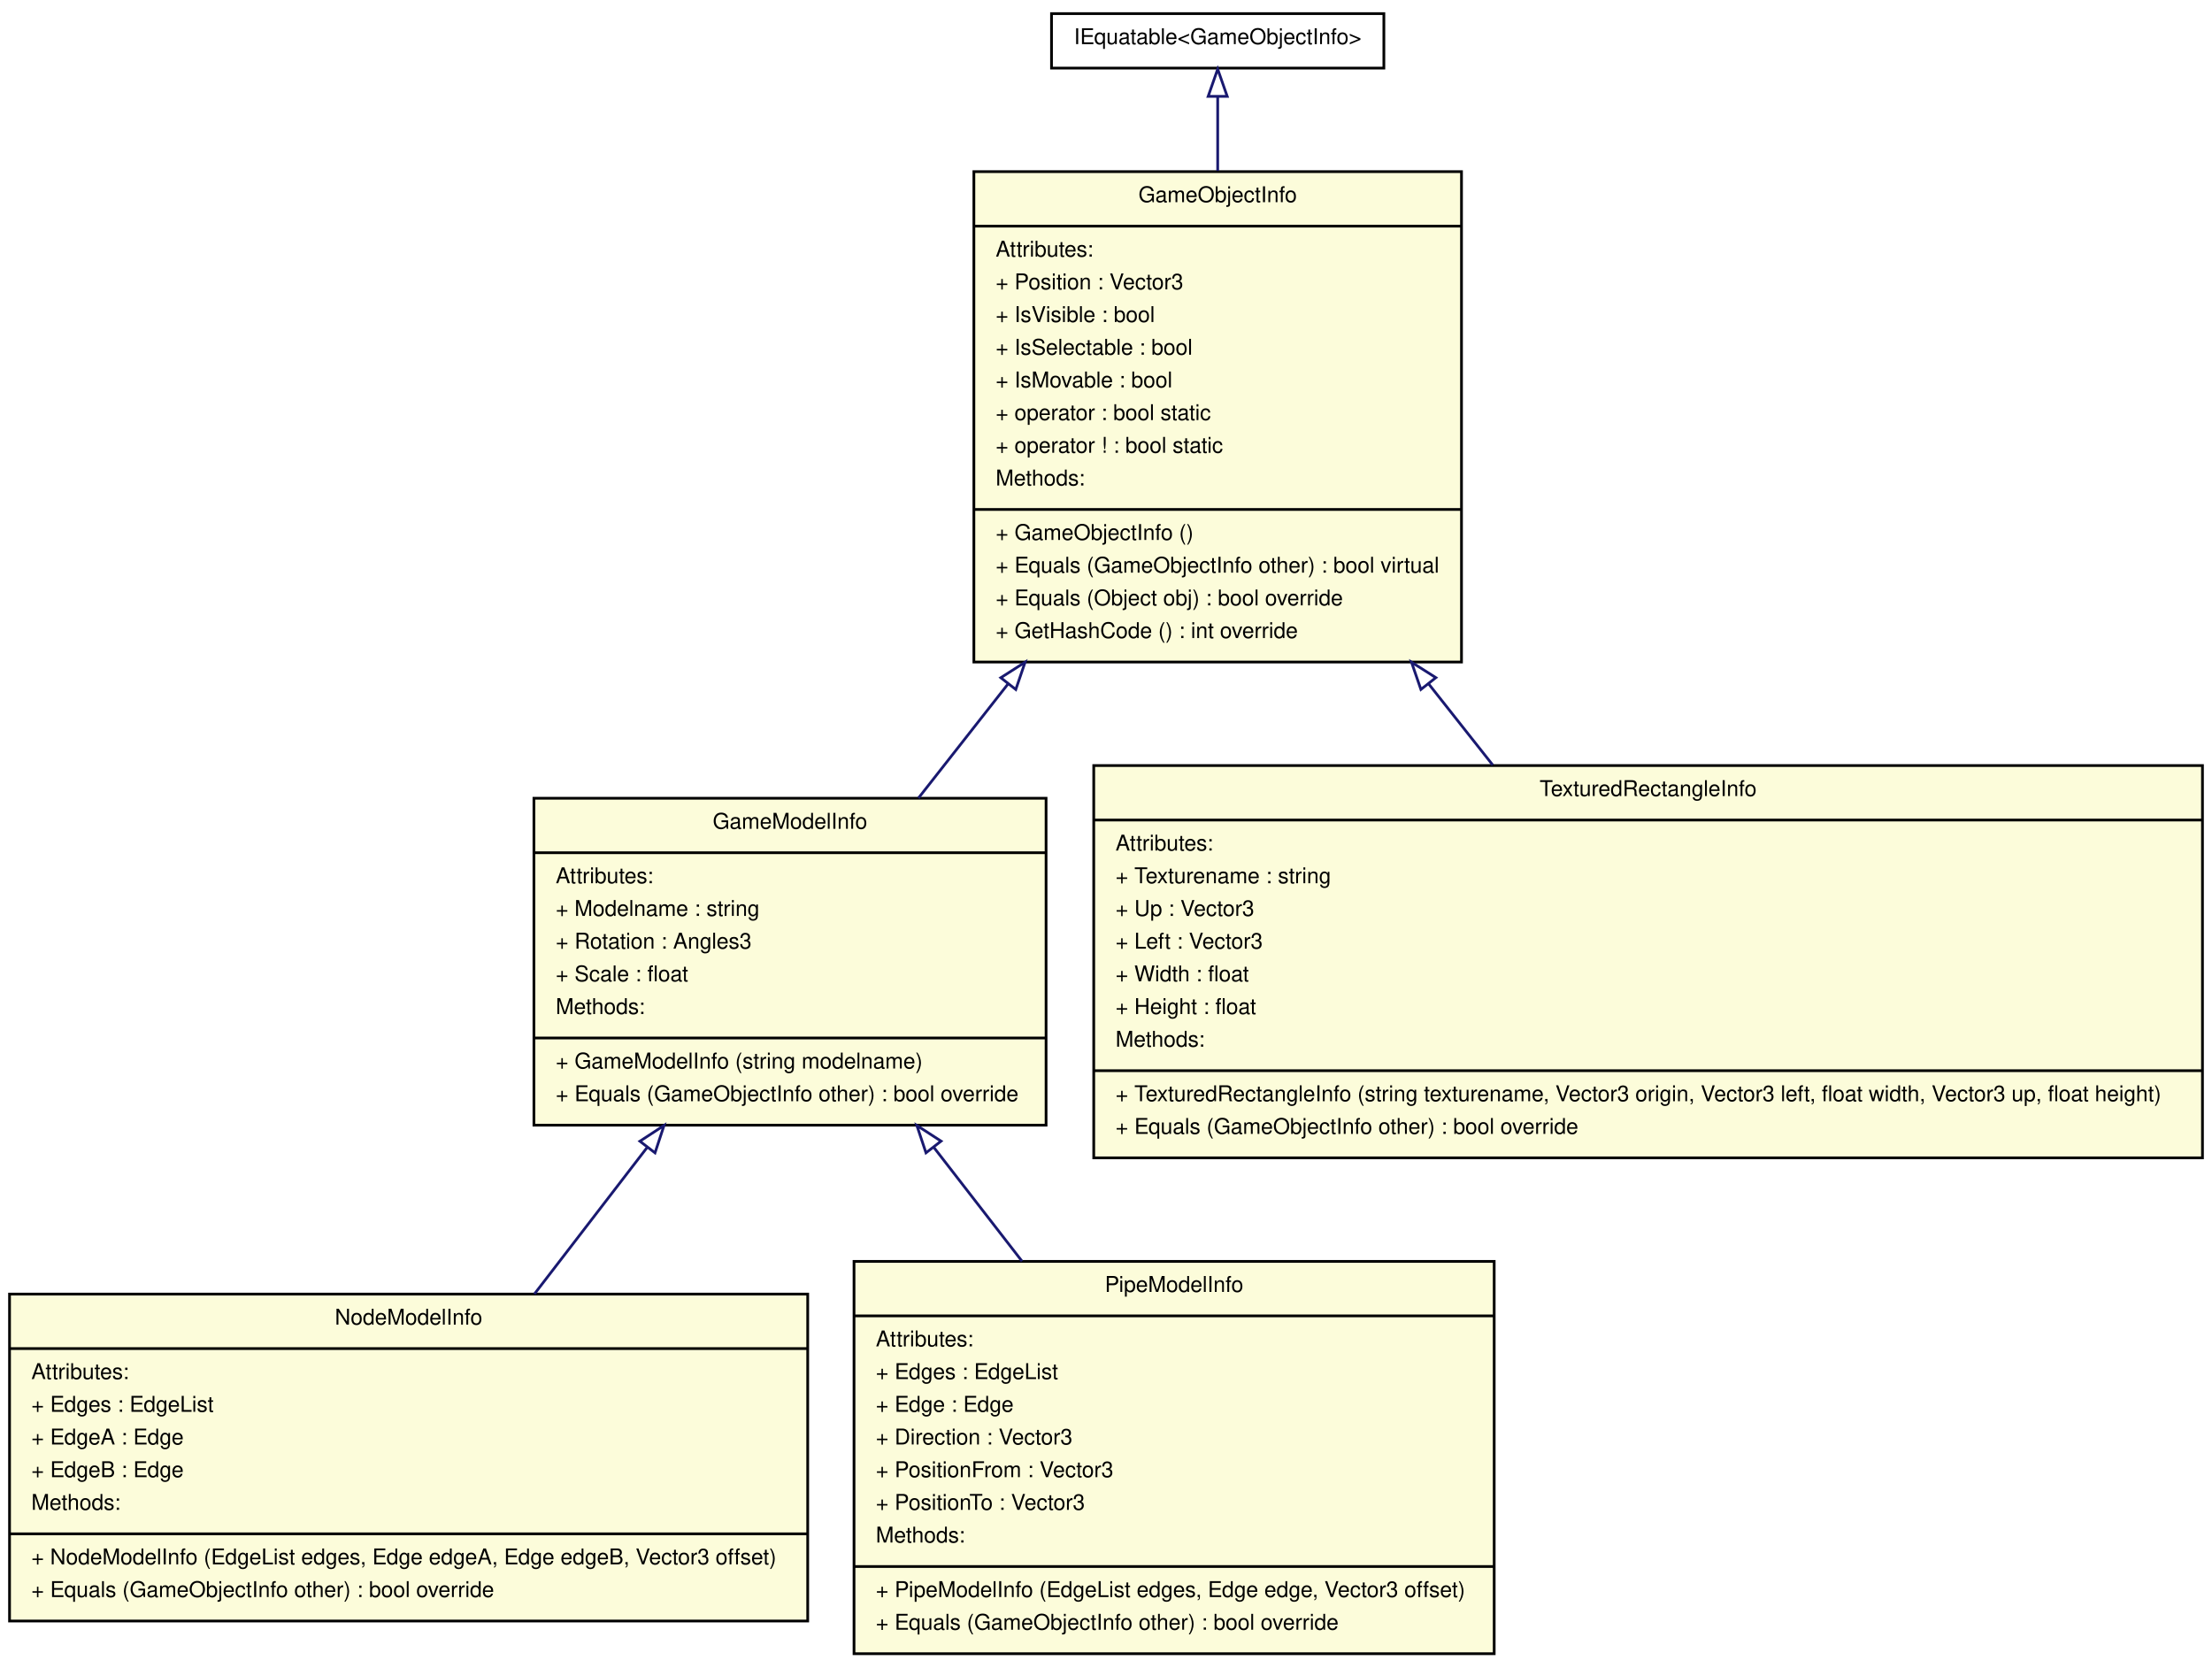
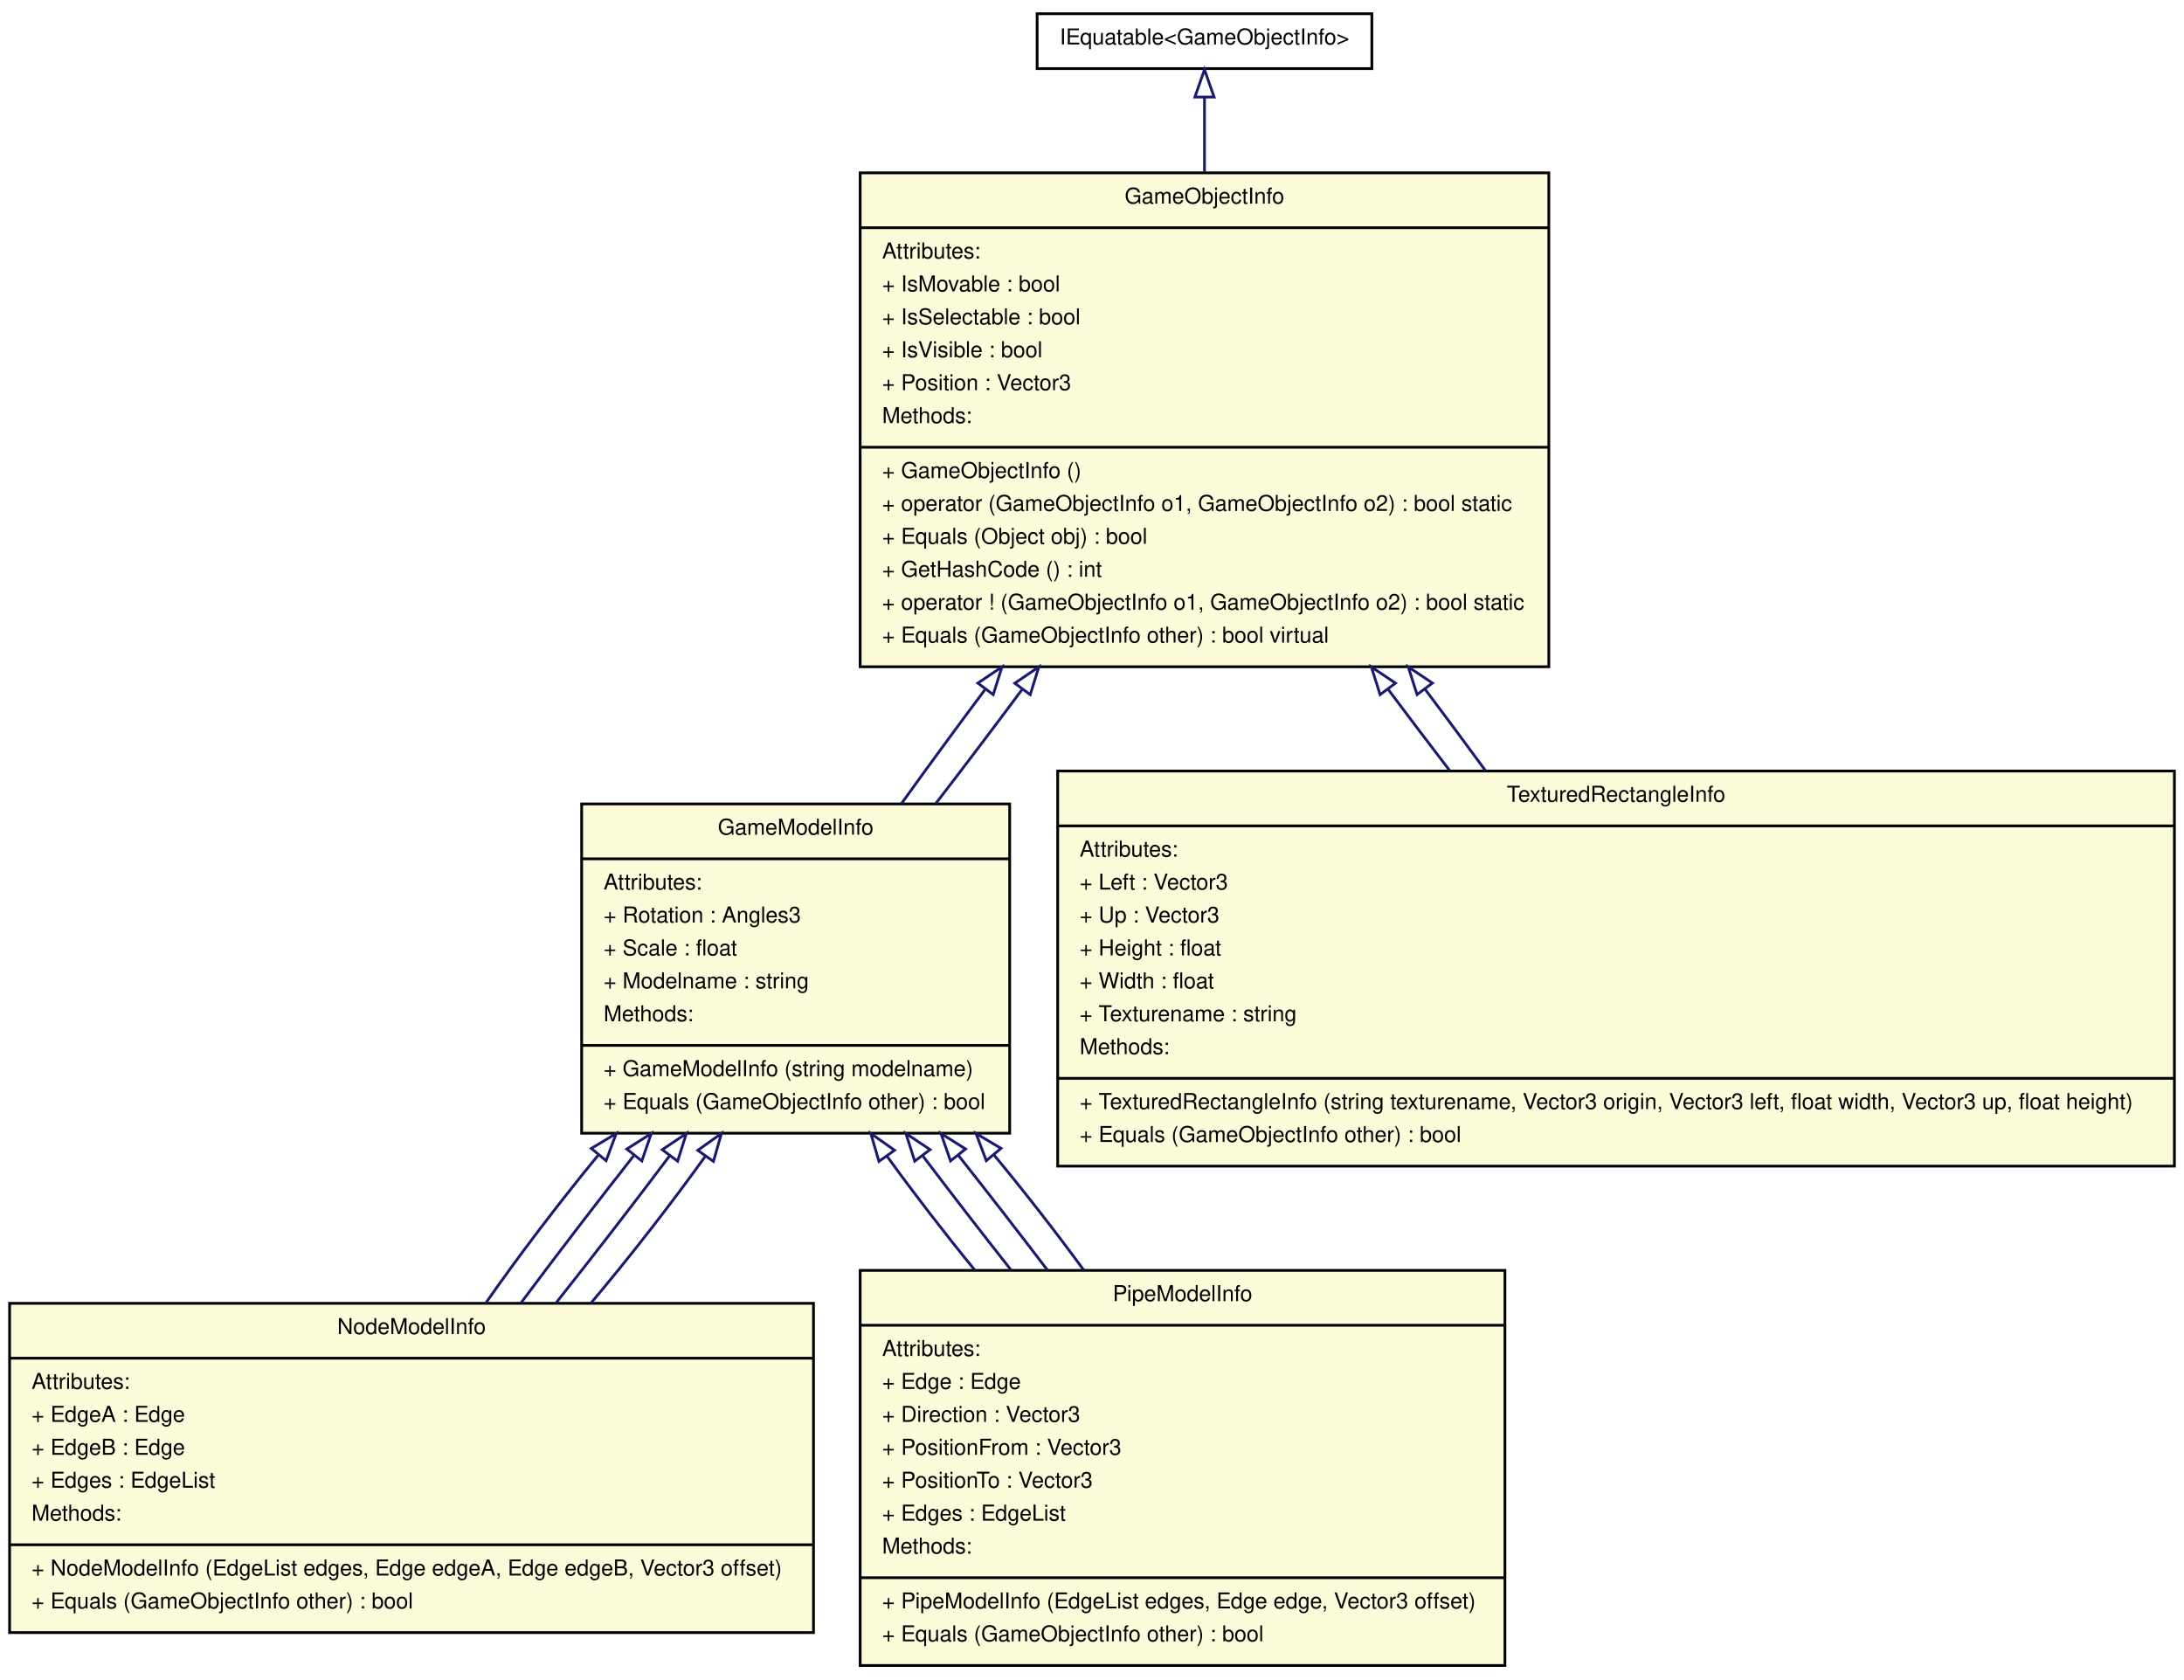
- <svg xmlns="http://www.w3.org/2000/svg" width="812pt" height="612pt" viewBox="0.00 0.00 812.00 612.00">
+ <svg xmlns="http://www.w3.org/2000/svg" width="796pt" height="612pt" viewBox="0.00 0.00 796.00 612.00">
  <g id="graph1" class="graph" transform="scale(1 1) rotate(0) translate(4 608)">
-     <polygon fill="white" stroke="white" points="-4,5 -4,-608 809,-608 809,5 -4,5" />
+     <polygon fill="white" stroke="white" points="-4,5 -4,-608 793,-608 793,5 -4,5" />
    <g id="node1" class="node">
-       <polygon fill="#fcfcda" stroke="black" points="353.5,-365 353.5,-545 532.5,-545 532.5,-365 353.5,-365" />
-       <text text-anchor="middle" x="443" y="-533.8" font-family="Helvetica,sans-Serif" font-size="8.00">GameObjectInfo</text>
-       <polyline fill="none" stroke="black" points="353.5,-525 532.5,-525 " />
-       <text text-anchor="start" x="361.5" y="-513.8" font-family="Helvetica,sans-Serif" font-size="8.00">Attributes:</text>
-       <text text-anchor="start" x="361.5" y="-501.8" font-family="Helvetica,sans-Serif" font-size="8.00">+ Position : Vector3</text>
-       <text text-anchor="start" x="361.5" y="-489.8" font-family="Helvetica,sans-Serif" font-size="8.00">+ IsVisible : bool</text>
-       <text text-anchor="start" x="361.5" y="-477.8" font-family="Helvetica,sans-Serif" font-size="8.00">+ IsSelectable : bool</text>
-       <text text-anchor="start" x="361.5" y="-465.8" font-family="Helvetica,sans-Serif" font-size="8.00">+ IsMovable : bool</text>
-       <text text-anchor="start" x="361.5" y="-453.8" font-family="Helvetica,sans-Serif" font-size="8.00">+ operator : bool static</text>
-       <text text-anchor="start" x="361.5" y="-441.8" font-family="Helvetica,sans-Serif" font-size="8.00">+ operator ! : bool static</text>
-       <text text-anchor="start" x="361.5" y="-429.8" font-family="Helvetica,sans-Serif" font-size="8.00">Methods:</text>
-       <polyline fill="none" stroke="black" points="353.5,-421 532.5,-421 " />
-       <text text-anchor="start" x="361.5" y="-409.8" font-family="Helvetica,sans-Serif" font-size="8.00">+ GameObjectInfo ()</text>
-       <text text-anchor="start" x="361.5" y="-397.8" font-family="Helvetica,sans-Serif" font-size="8.00">+ Equals (GameObjectInfo other) : bool virtual</text>
-       <text text-anchor="start" x="361.5" y="-385.8" font-family="Helvetica,sans-Serif" font-size="8.00">+ Equals (Object obj) : bool override</text>
-       <text text-anchor="start" x="361.5" y="-373.8" font-family="Helvetica,sans-Serif" font-size="8.00">+ GetHashCode () : int override</text>
+       <polygon fill="#fcfcda" stroke="black" points="309.5,-365 309.5,-545 560.5,-545 560.5,-365 309.5,-365" />
+       <text text-anchor="middle" x="435" y="-533.8" font-family="Helvetica,sans-Serif" font-size="8.00">GameObjectInfo</text>
+       <polyline fill="none" stroke="black" points="309.5,-525 560.5,-525 " />
+       <text text-anchor="start" x="317.5" y="-513.8" font-family="Helvetica,sans-Serif" font-size="8.00">Attributes:</text>
+       <text text-anchor="start" x="317.5" y="-501.8" font-family="Helvetica,sans-Serif" font-size="8.00">+ IsMovable : bool</text>
+       <text text-anchor="start" x="317.5" y="-489.8" font-family="Helvetica,sans-Serif" font-size="8.00">+ IsSelectable : bool</text>
+       <text text-anchor="start" x="317.5" y="-477.8" font-family="Helvetica,sans-Serif" font-size="8.00">+ IsVisible : bool</text>
+       <text text-anchor="start" x="317.5" y="-465.8" font-family="Helvetica,sans-Serif" font-size="8.00">+ Position : Vector3</text>
+       <text text-anchor="start" x="317.5" y="-453.8" font-family="Helvetica,sans-Serif" font-size="8.00">Methods:</text>
+       <polyline fill="none" stroke="black" points="309.5,-445 560.5,-445 " />
+       <text text-anchor="start" x="317.5" y="-433.8" font-family="Helvetica,sans-Serif" font-size="8.00">+ GameObjectInfo ()</text>
+       <text text-anchor="start" x="317.5" y="-421.8" font-family="Helvetica,sans-Serif" font-size="8.00">+ operator (GameObjectInfo o1, GameObjectInfo o2) : bool static</text>
+       <text text-anchor="start" x="317.5" y="-409.8" font-family="Helvetica,sans-Serif" font-size="8.00">+ Equals (Object obj) : bool</text>
+       <text text-anchor="start" x="317.5" y="-397.8" font-family="Helvetica,sans-Serif" font-size="8.00">+ GetHashCode () : int</text>
+       <text text-anchor="start" x="317.5" y="-385.8" font-family="Helvetica,sans-Serif" font-size="8.00">+ operator ! (GameObjectInfo o1, GameObjectInfo o2) : bool static</text>
+       <text text-anchor="start" x="317.5" y="-373.8" font-family="Helvetica,sans-Serif" font-size="8.00">+ Equals (GameObjectInfo other) : bool virtual</text>
    </g>
    <g id="node2" class="node">
-       <polygon fill="#fcfcda" stroke="black" points="192,-195 192,-315 380,-315 380,-195 192,-195" />
+       <polygon fill="#fcfcda" stroke="black" points="208,-195 208,-315 364,-315 364,-195 208,-195" />
      <text text-anchor="middle" x="286" y="-303.8" font-family="Helvetica,sans-Serif" font-size="8.00">GameModelInfo</text>
-       <polyline fill="none" stroke="black" points="192,-295 380,-295 " />
-       <text text-anchor="start" x="200" y="-283.8" font-family="Helvetica,sans-Serif" font-size="8.00">Attributes:</text>
-       <text text-anchor="start" x="200" y="-271.8" font-family="Helvetica,sans-Serif" font-size="8.00">+ Modelname : string</text>
-       <text text-anchor="start" x="200" y="-259.8" font-family="Helvetica,sans-Serif" font-size="8.00">+ Rotation : Angles3</text>
-       <text text-anchor="start" x="200" y="-247.8" font-family="Helvetica,sans-Serif" font-size="8.00">+ Scale : float</text>
-       <text text-anchor="start" x="200" y="-235.8" font-family="Helvetica,sans-Serif" font-size="8.00">Methods:</text>
-       <polyline fill="none" stroke="black" points="192,-227 380,-227 " />
-       <text text-anchor="start" x="200" y="-215.8" font-family="Helvetica,sans-Serif" font-size="8.00">+ GameModelInfo (string modelname)</text>
-       <text text-anchor="start" x="200" y="-203.8" font-family="Helvetica,sans-Serif" font-size="8.00">+ Equals (GameObjectInfo other) : bool override</text>
+       <polyline fill="none" stroke="black" points="208,-295 364,-295 " />
+       <text text-anchor="start" x="216" y="-283.8" font-family="Helvetica,sans-Serif" font-size="8.00">Attributes:</text>
+       <text text-anchor="start" x="216" y="-271.8" font-family="Helvetica,sans-Serif" font-size="8.00">+ Rotation : Angles3</text>
+       <text text-anchor="start" x="216" y="-259.8" font-family="Helvetica,sans-Serif" font-size="8.00">+ Scale : float</text>
+       <text text-anchor="start" x="216" y="-247.8" font-family="Helvetica,sans-Serif" font-size="8.00">+ Modelname : string</text>
+       <text text-anchor="start" x="216" y="-235.8" font-family="Helvetica,sans-Serif" font-size="8.00">Methods:</text>
+       <polyline fill="none" stroke="black" points="208,-227 364,-227 " />
+       <text text-anchor="start" x="216" y="-215.8" font-family="Helvetica,sans-Serif" font-size="8.00">+ GameModelInfo (string modelname)</text>
+       <text text-anchor="start" x="216" y="-203.8" font-family="Helvetica,sans-Serif" font-size="8.00">+ Equals (GameObjectInfo other) : bool</text>
    </g>
    <g id="edge4" class="edge">
-       <path fill="none" stroke="midnightblue" d="M366.073,-357.004C354.832,-342.684 343.547,-328.309 333.143,-315.054" />
-       <polygon fill="none" stroke="midnightblue" points="363.38,-359.242 372.308,-364.946 368.886,-354.919 363.38,-359.242" />
+       <path fill="none" stroke="midnightblue" d="M354.947,-356.606C344.363,-342.418 333.928,-328.186 324.494,-315.054" />
+       <polygon fill="none" stroke="midnightblue" points="352.395,-359.038 361.19,-364.946 358,-354.843 352.395,-359.038" />
+     </g>
+     <g id="edge16" class="edge">
+       <path fill="none" stroke="midnightblue" d="M368.446,-356.606C357.889,-342.418 347.119,-328.186 336.987,-315.054" />
+       <polygon fill="none" stroke="midnightblue" points="365.862,-358.998 374.63,-364.946 371.485,-354.829 365.862,-358.998" />
    </g>
    <g id="node5" class="node">
-       <polygon fill="#fcfcda" stroke="black" points="397.5,-183 397.5,-327 804.5,-327 804.5,-183 397.5,-183" />
-       <text text-anchor="middle" x="601" y="-315.8" font-family="Helvetica,sans-Serif" font-size="8.00">TexturedRectangleInfo</text>
-       <polyline fill="none" stroke="black" points="397.5,-307 804.5,-307 " />
-       <text text-anchor="start" x="405.5" y="-295.8" font-family="Helvetica,sans-Serif" font-size="8.00">Attributes:</text>
-       <text text-anchor="start" x="405.5" y="-283.8" font-family="Helvetica,sans-Serif" font-size="8.00">+ Texturename : string</text>
-       <text text-anchor="start" x="405.5" y="-271.8" font-family="Helvetica,sans-Serif" font-size="8.00">+ Up : Vector3</text>
-       <text text-anchor="start" x="405.5" y="-259.8" font-family="Helvetica,sans-Serif" font-size="8.00">+ Left : Vector3</text>
-       <text text-anchor="start" x="405.5" y="-247.8" font-family="Helvetica,sans-Serif" font-size="8.00">+ Width : float</text>
-       <text text-anchor="start" x="405.5" y="-235.8" font-family="Helvetica,sans-Serif" font-size="8.00">+ Height : float</text>
-       <text text-anchor="start" x="405.5" y="-223.8" font-family="Helvetica,sans-Serif" font-size="8.00">Methods:</text>
-       <polyline fill="none" stroke="black" points="397.5,-215 804.5,-215 " />
-       <text text-anchor="start" x="405.5" y="-203.8" font-family="Helvetica,sans-Serif" font-size="8.00">+ TexturedRectangleInfo (string texturename, Vector3 origin, Vector3 left, float width, Vector3 up, float height)</text>
-       <text text-anchor="start" x="405.5" y="-191.8" font-family="Helvetica,sans-Serif" font-size="8.00">+ Equals (GameObjectInfo other) : bool override</text>
+       <polygon fill="#fcfcda" stroke="black" points="381.5,-183 381.5,-327 788.5,-327 788.5,-183 381.5,-183" />
+       <text text-anchor="middle" x="585" y="-315.8" font-family="Helvetica,sans-Serif" font-size="8.00">TexturedRectangleInfo</text>
+       <polyline fill="none" stroke="black" points="381.5,-307 788.5,-307 " />
+       <text text-anchor="start" x="389.5" y="-295.8" font-family="Helvetica,sans-Serif" font-size="8.00">Attributes:</text>
+       <text text-anchor="start" x="389.5" y="-283.8" font-family="Helvetica,sans-Serif" font-size="8.00">+ Left : Vector3</text>
+       <text text-anchor="start" x="389.5" y="-271.8" font-family="Helvetica,sans-Serif" font-size="8.00">+ Up : Vector3</text>
+       <text text-anchor="start" x="389.5" y="-259.8" font-family="Helvetica,sans-Serif" font-size="8.00">+ Height : float</text>
+       <text text-anchor="start" x="389.5" y="-247.8" font-family="Helvetica,sans-Serif" font-size="8.00">+ Width : float</text>
+       <text text-anchor="start" x="389.5" y="-235.8" font-family="Helvetica,sans-Serif" font-size="8.00">+ Texturename : string</text>
+       <text text-anchor="start" x="389.5" y="-223.8" font-family="Helvetica,sans-Serif" font-size="8.00">Methods:</text>
+       <polyline fill="none" stroke="black" points="381.5,-215 788.5,-215 " />
+       <text text-anchor="start" x="389.5" y="-203.8" font-family="Helvetica,sans-Serif" font-size="8.00">+ TexturedRectangleInfo (string texturename, Vector3 origin, Vector3 left, float width, Vector3 up, float height)</text>
+       <text text-anchor="start" x="389.5" y="-191.8" font-family="Helvetica,sans-Serif" font-size="8.00">+ Equals (GameObjectInfo other) : bool</text>
    </g>
-     <g id="edge10" class="edge">
-       <path fill="none" stroke="midnightblue" d="M520.483,-356.921C528.401,-346.897 536.34,-336.848 543.981,-327.176" />
-       <polygon fill="none" stroke="midnightblue" points="517.595,-354.93 514.142,-364.946 523.088,-359.269 517.595,-354.93" />
+     <g id="edge26" class="edge">
+       <path fill="none" stroke="midnightblue" d="M501.811,-356.921C509.317,-346.897 516.933,-336.848 524.356,-327.176" />
+       <polygon fill="none" stroke="midnightblue" points="498.997,-354.839 495.82,-364.946 504.607,-359.026 498.997,-354.839" />
+     </g>
+     <g id="edge14" class="edge">
+       <path fill="none" stroke="midnightblue" d="M515.308,-356.921C522.838,-346.897 530.296,-336.848 537.38,-327.176" />
+       <polygon fill="none" stroke="midnightblue" points="512.484,-354.854 509.261,-364.946 518.074,-359.066 512.484,-354.854" />
    </g>
    <g id="node3" class="node">
      <polygon fill="#fcfcda" stroke="black" points="-0.5,-13 -0.5,-133 292.5,-133 292.5,-13 -0.5,-13" />
      <text text-anchor="middle" x="146" y="-121.8" font-family="Helvetica,sans-Serif" font-size="8.00">NodeModelInfo</text>
      <polyline fill="none" stroke="black" points="-0.5,-113 292.5,-113 " />
      <text text-anchor="start" x="7.5" y="-101.8" font-family="Helvetica,sans-Serif" font-size="8.00">Attributes:</text>
-       <text text-anchor="start" x="7.5" y="-89.8" font-family="Helvetica,sans-Serif" font-size="8.00">+ Edges : EdgeList</text>
-       <text text-anchor="start" x="7.5" y="-77.8" font-family="Helvetica,sans-Serif" font-size="8.00">+ EdgeA : Edge</text>
-       <text text-anchor="start" x="7.5" y="-65.8" font-family="Helvetica,sans-Serif" font-size="8.00">+ EdgeB : Edge</text>
+       <text text-anchor="start" x="7.5" y="-89.8" font-family="Helvetica,sans-Serif" font-size="8.00">+ EdgeA : Edge</text>
+       <text text-anchor="start" x="7.5" y="-77.8" font-family="Helvetica,sans-Serif" font-size="8.00">+ EdgeB : Edge</text>
+       <text text-anchor="start" x="7.5" y="-65.8" font-family="Helvetica,sans-Serif" font-size="8.00">+ Edges : EdgeList</text>
      <text text-anchor="start" x="7.5" y="-53.8" font-family="Helvetica,sans-Serif" font-size="8.00">Methods:</text>
      <polyline fill="none" stroke="black" points="-0.5,-45 292.5,-45 " />
      <text text-anchor="start" x="7.5" y="-33.8" font-family="Helvetica,sans-Serif" font-size="8.00">+ NodeModelInfo (EdgeList edges, Edge edgeA, Edge edgeB, Vector3 offset)</text>
-       <text text-anchor="start" x="7.5" y="-21.8" font-family="Helvetica,sans-Serif" font-size="8.00">+ Equals (GameObjectInfo other) : bool override</text>
+       <text text-anchor="start" x="7.5" y="-21.8" font-family="Helvetica,sans-Serif" font-size="8.00">+ Equals (GameObjectInfo other) : bool</text>
+     </g>
+     <g id="edge22" class="edge">
+       <path fill="none" stroke="midnightblue" d="M213.925,-186.873C199.407,-169.188 185.021,-150.27 173.011,-133.035" />
+       <polygon fill="none" stroke="midnightblue" points="211.513,-189.448 220.596,-194.902 216.897,-184.974 211.513,-189.448" />
    </g>
    <g id="edge6" class="edge">
-       <path fill="none" stroke="midnightblue" d="M233.595,-186.873C219.991,-169.188 205.439,-150.27 192.181,-133.035" />
-       <polygon fill="none" stroke="midnightblue" points="230.899,-189.11 239.771,-194.902 236.448,-184.842 230.899,-189.11" />
+       <path fill="none" stroke="midnightblue" d="M227.038,-186.873C213.129,-169.188 198.633,-150.27 185.791,-133.035" />
+       <polygon fill="none" stroke="midnightblue" points="224.434,-189.224 233.379,-194.902 229.928,-184.885 224.434,-189.224" />
+     </g>
+     <g id="edge10" class="edge">
+       <path fill="none" stroke="midnightblue" d="M240.152,-186.873C226.852,-169.188 212.244,-150.27 198.571,-133.035" />
+       <polygon fill="none" stroke="midnightblue" points="237.367,-188.994 246.162,-194.902 242.971,-184.799 237.367,-188.994" />
+     </g>
+     <g id="edge18" class="edge">
+       <path fill="none" stroke="midnightblue" d="M252.922,-186.395C240.31,-168.847 225.725,-150.115 211.351,-133.035" />
+       <polygon fill="none" stroke="midnightblue" points="250.31,-188.763 258.945,-194.902 256.023,-184.718 250.31,-188.763" />
    </g>
    <g id="node4" class="node">
      <polygon fill="#fcfcda" stroke="black" points="309.5,-1 309.5,-145 544.5,-145 544.5,-1 309.5,-1" />
      <text text-anchor="middle" x="427" y="-133.8" font-family="Helvetica,sans-Serif" font-size="8.00">PipeModelInfo</text>
      <polyline fill="none" stroke="black" points="309.5,-125 544.5,-125 " />
      <text text-anchor="start" x="317.5" y="-113.8" font-family="Helvetica,sans-Serif" font-size="8.00">Attributes:</text>
-       <text text-anchor="start" x="317.5" y="-101.8" font-family="Helvetica,sans-Serif" font-size="8.00">+ Edges : EdgeList</text>
-       <text text-anchor="start" x="317.5" y="-89.8" font-family="Helvetica,sans-Serif" font-size="8.00">+ Edge : Edge</text>
-       <text text-anchor="start" x="317.5" y="-77.8" font-family="Helvetica,sans-Serif" font-size="8.00">+ Direction : Vector3</text>
-       <text text-anchor="start" x="317.5" y="-65.8" font-family="Helvetica,sans-Serif" font-size="8.00">+ PositionFrom : Vector3</text>
-       <text text-anchor="start" x="317.5" y="-53.8" font-family="Helvetica,sans-Serif" font-size="8.00">+ PositionTo : Vector3</text>
+       <text text-anchor="start" x="317.5" y="-101.8" font-family="Helvetica,sans-Serif" font-size="8.00">+ Edge : Edge</text>
+       <text text-anchor="start" x="317.5" y="-89.8" font-family="Helvetica,sans-Serif" font-size="8.00">+ Direction : Vector3</text>
+       <text text-anchor="start" x="317.5" y="-77.8" font-family="Helvetica,sans-Serif" font-size="8.00">+ PositionFrom : Vector3</text>
+       <text text-anchor="start" x="317.5" y="-65.8" font-family="Helvetica,sans-Serif" font-size="8.00">+ PositionTo : Vector3</text>
+       <text text-anchor="start" x="317.5" y="-53.8" font-family="Helvetica,sans-Serif" font-size="8.00">+ Edges : EdgeList</text>
      <text text-anchor="start" x="317.5" y="-41.8" font-family="Helvetica,sans-Serif" font-size="8.00">Methods:</text>
      <polyline fill="none" stroke="black" points="309.5,-33 544.5,-33 " />
      <text text-anchor="start" x="317.5" y="-21.8" font-family="Helvetica,sans-Serif" font-size="8.00">+ PipeModelInfo (EdgeList edges, Edge edge, Vector3 offset)</text>
-       <text text-anchor="start" x="317.5" y="-9.8" font-family="Helvetica,sans-Serif" font-size="8.00">+ Equals (GameObjectInfo other) : bool override</text>
+       <text text-anchor="start" x="317.5" y="-9.8" font-family="Helvetica,sans-Serif" font-size="8.00">+ Equals (GameObjectInfo other) : bool</text>
+     </g>
+     <g id="edge24" class="edge">
+       <path fill="none" stroke="midnightblue" d="M319.332,-186.565C329.145,-173.008 340.144,-158.737 351.315,-145.064" />
+       <polygon fill="none" stroke="midnightblue" points="316.343,-184.728 313.385,-194.902 322.042,-188.794 316.343,-184.728" />
    </g>
    <g id="edge8" class="edge">
-       <path fill="none" stroke="midnightblue" d="M338.721,-186.948C349.313,-173.277 360.477,-158.866 371.17,-145.064" />
-       <polygon fill="none" stroke="midnightblue" points="335.917,-184.853 332.559,-194.902 341.451,-189.14 335.917,-184.853" />
+       <path fill="none" stroke="midnightblue" d="M332.457,-186.565C342.729,-173.008 353.766,-158.737 364.552,-145.064" />
+       <polygon fill="none" stroke="midnightblue" points="329.395,-184.811 326.168,-194.902 334.984,-189.026 329.395,-184.811" />
+     </g>
+     <g id="edge12" class="edge">
+       <path fill="none" stroke="midnightblue" d="M345.277,-186.948C356.105,-173.277 367.29,-158.866 377.789,-145.064" />
+       <polygon fill="none" stroke="midnightblue" points="342.436,-184.897 338.951,-194.902 347.915,-189.254 342.436,-184.897" />
+     </g>
+     <g id="edge20" class="edge">
+       <path fill="none" stroke="midnightblue" d="M358.388,-186.948C369.688,-173.277 380.916,-158.866 391.025,-145.064" />
+       <polygon fill="none" stroke="midnightblue" points="355.466,-184.986 351.734,-194.902 360.835,-189.478 355.466,-184.986" />
    </g>
    <g id="node6" class="node">
-       <polygon fill="#ffffff" stroke="black" points="382,-583 382,-603 504,-603 504,-583 382,-583" />
-       <text text-anchor="middle" x="443" y="-591.8" font-family="Helvetica,sans-Serif" font-size="8.00">IEquatable&lt;GameObjectInfo&gt;</text>
+       <polygon fill="#ffffff" stroke="black" points="374,-583 374,-603 496,-603 496,-583 374,-583" />
+       <text text-anchor="middle" x="435" y="-591.8" font-family="Helvetica,sans-Serif" font-size="8.00">IEquatable&lt;GameObjectInfo&gt;</text>
    </g>
    <g id="edge2" class="edge">
-       <path fill="none" stroke="midnightblue" d="M443,-572.572C443,-564.819 443,-555.407 443,-545.321" />
-       <polygon fill="none" stroke="midnightblue" points="439.5,-572.628 443,-582.628 446.5,-572.628 439.5,-572.628" />
+       <path fill="none" stroke="midnightblue" d="M435,-572.572C435,-564.819 435,-555.407 435,-545.321" />
+       <polygon fill="none" stroke="midnightblue" points="431.5,-572.628 435,-582.628 438.5,-572.628 431.5,-572.628" />
    </g>
  </g>
</svg>
